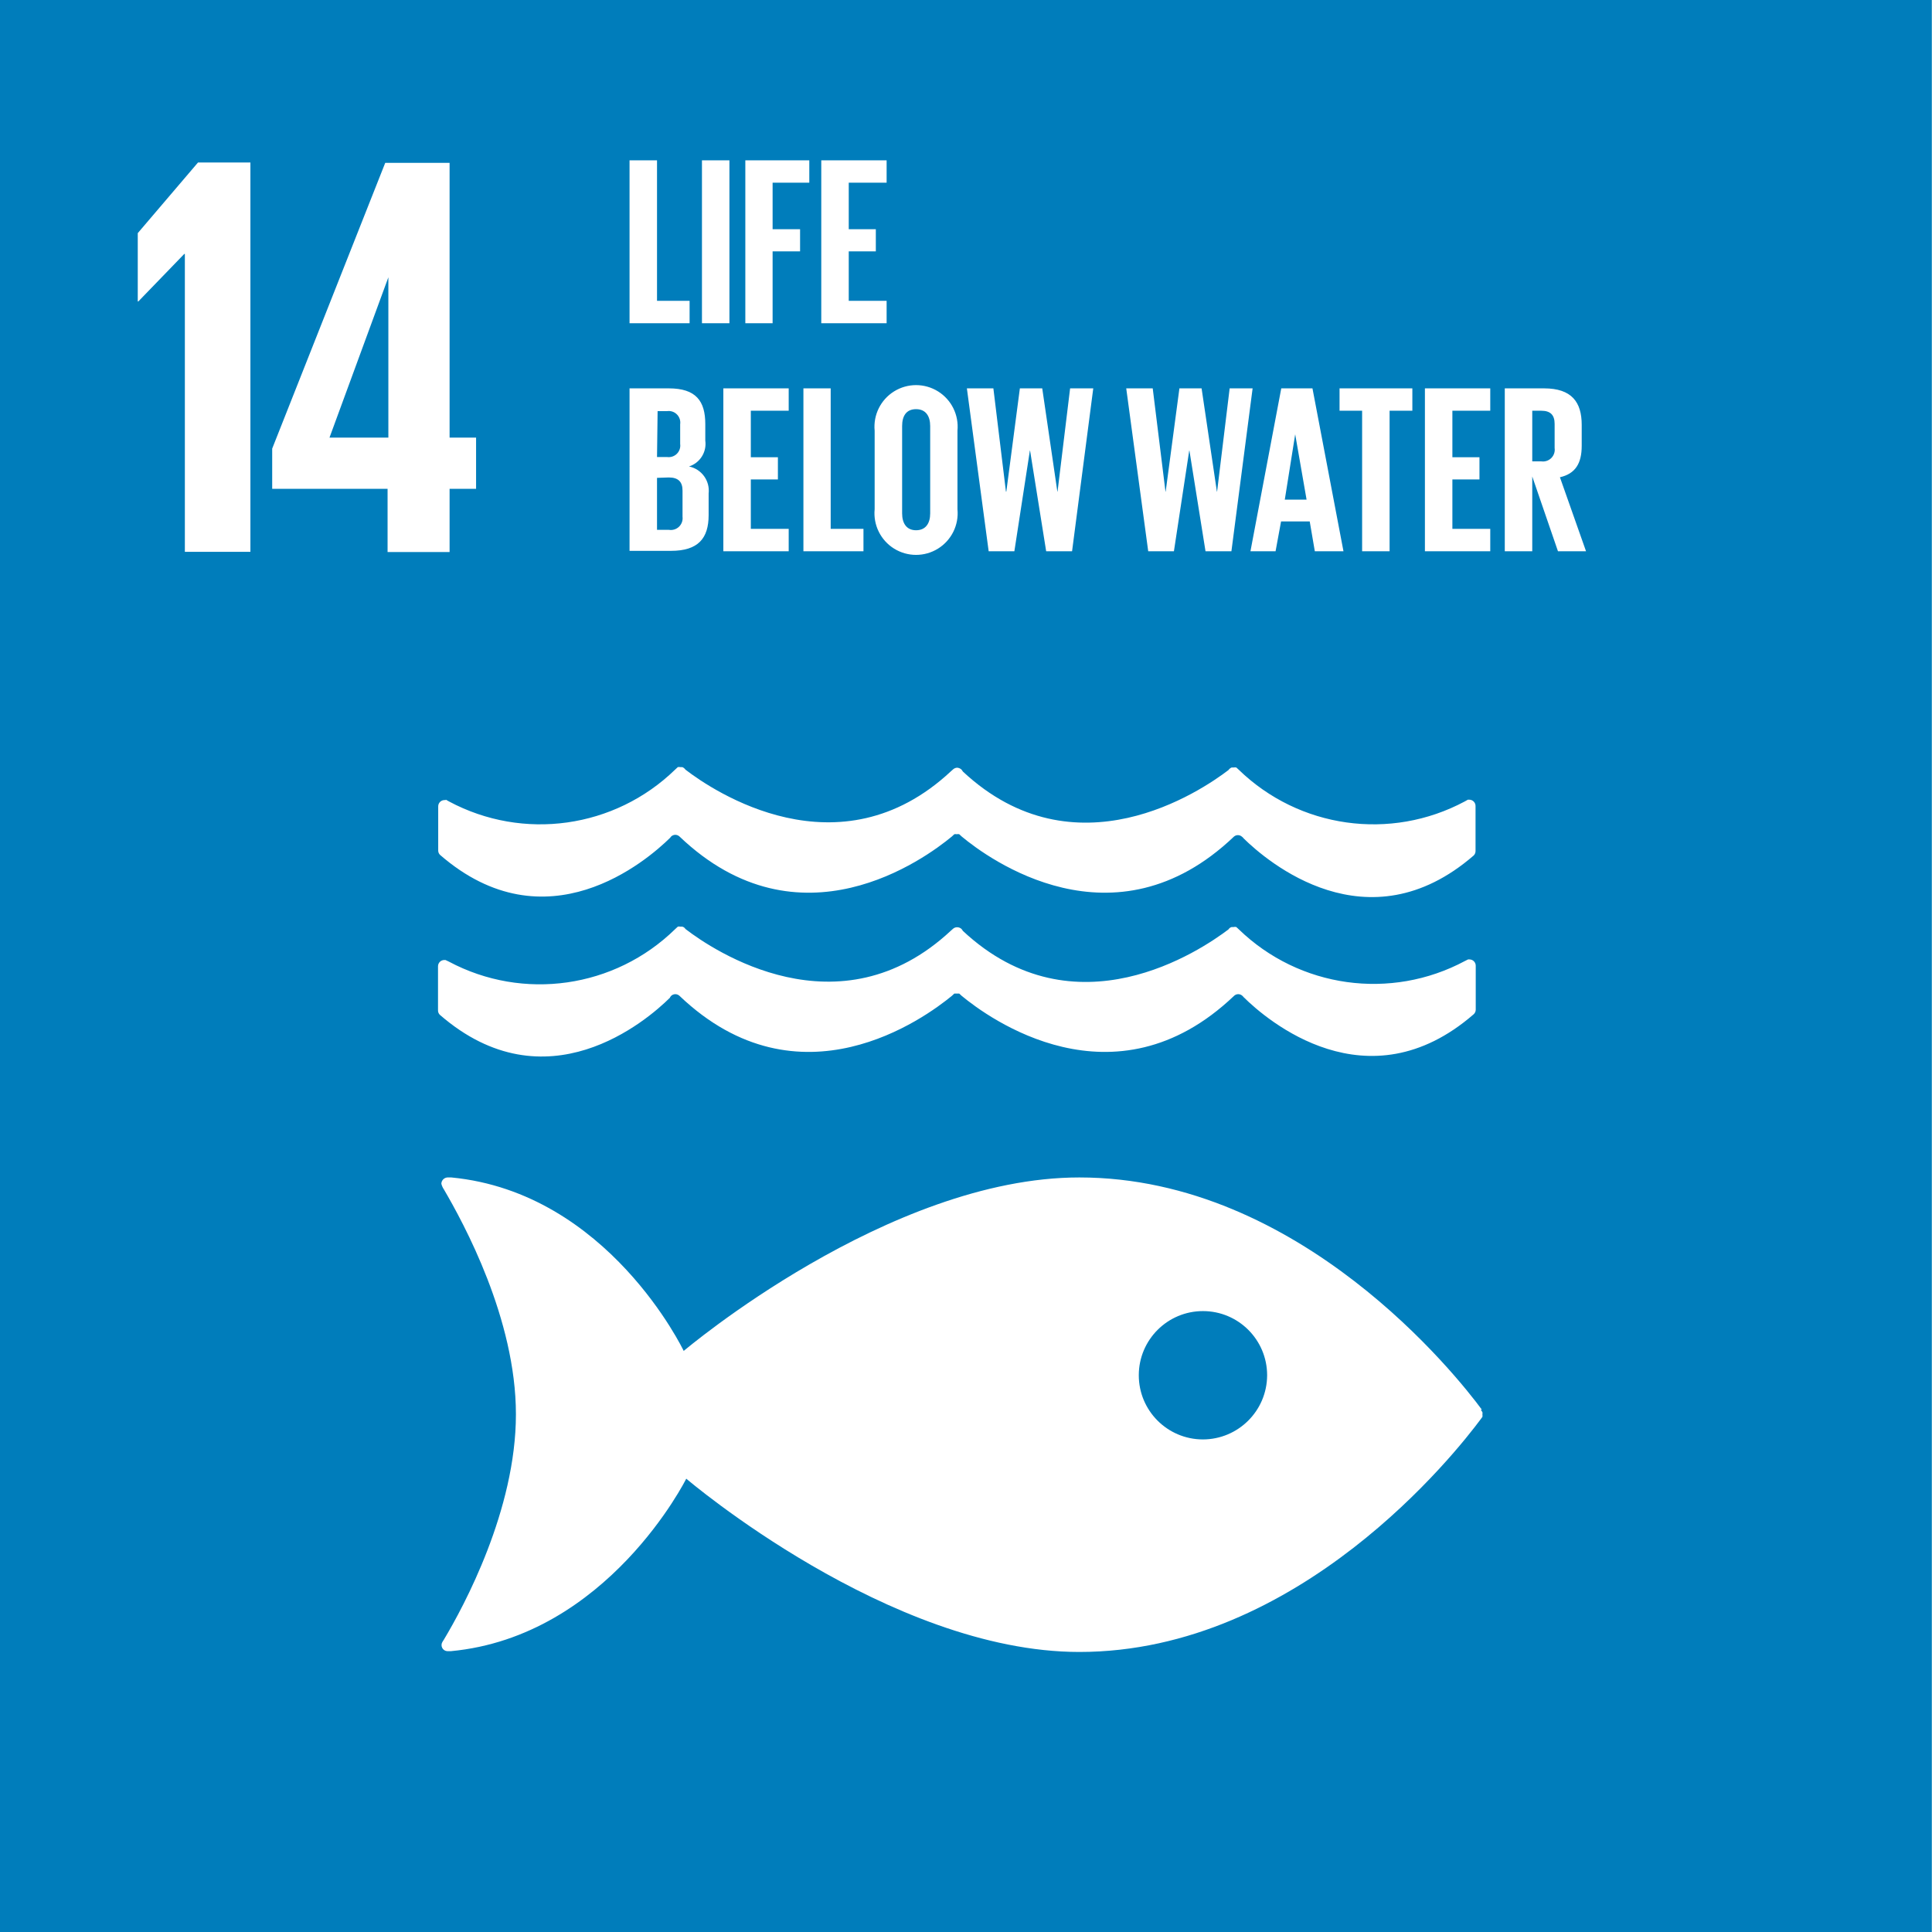
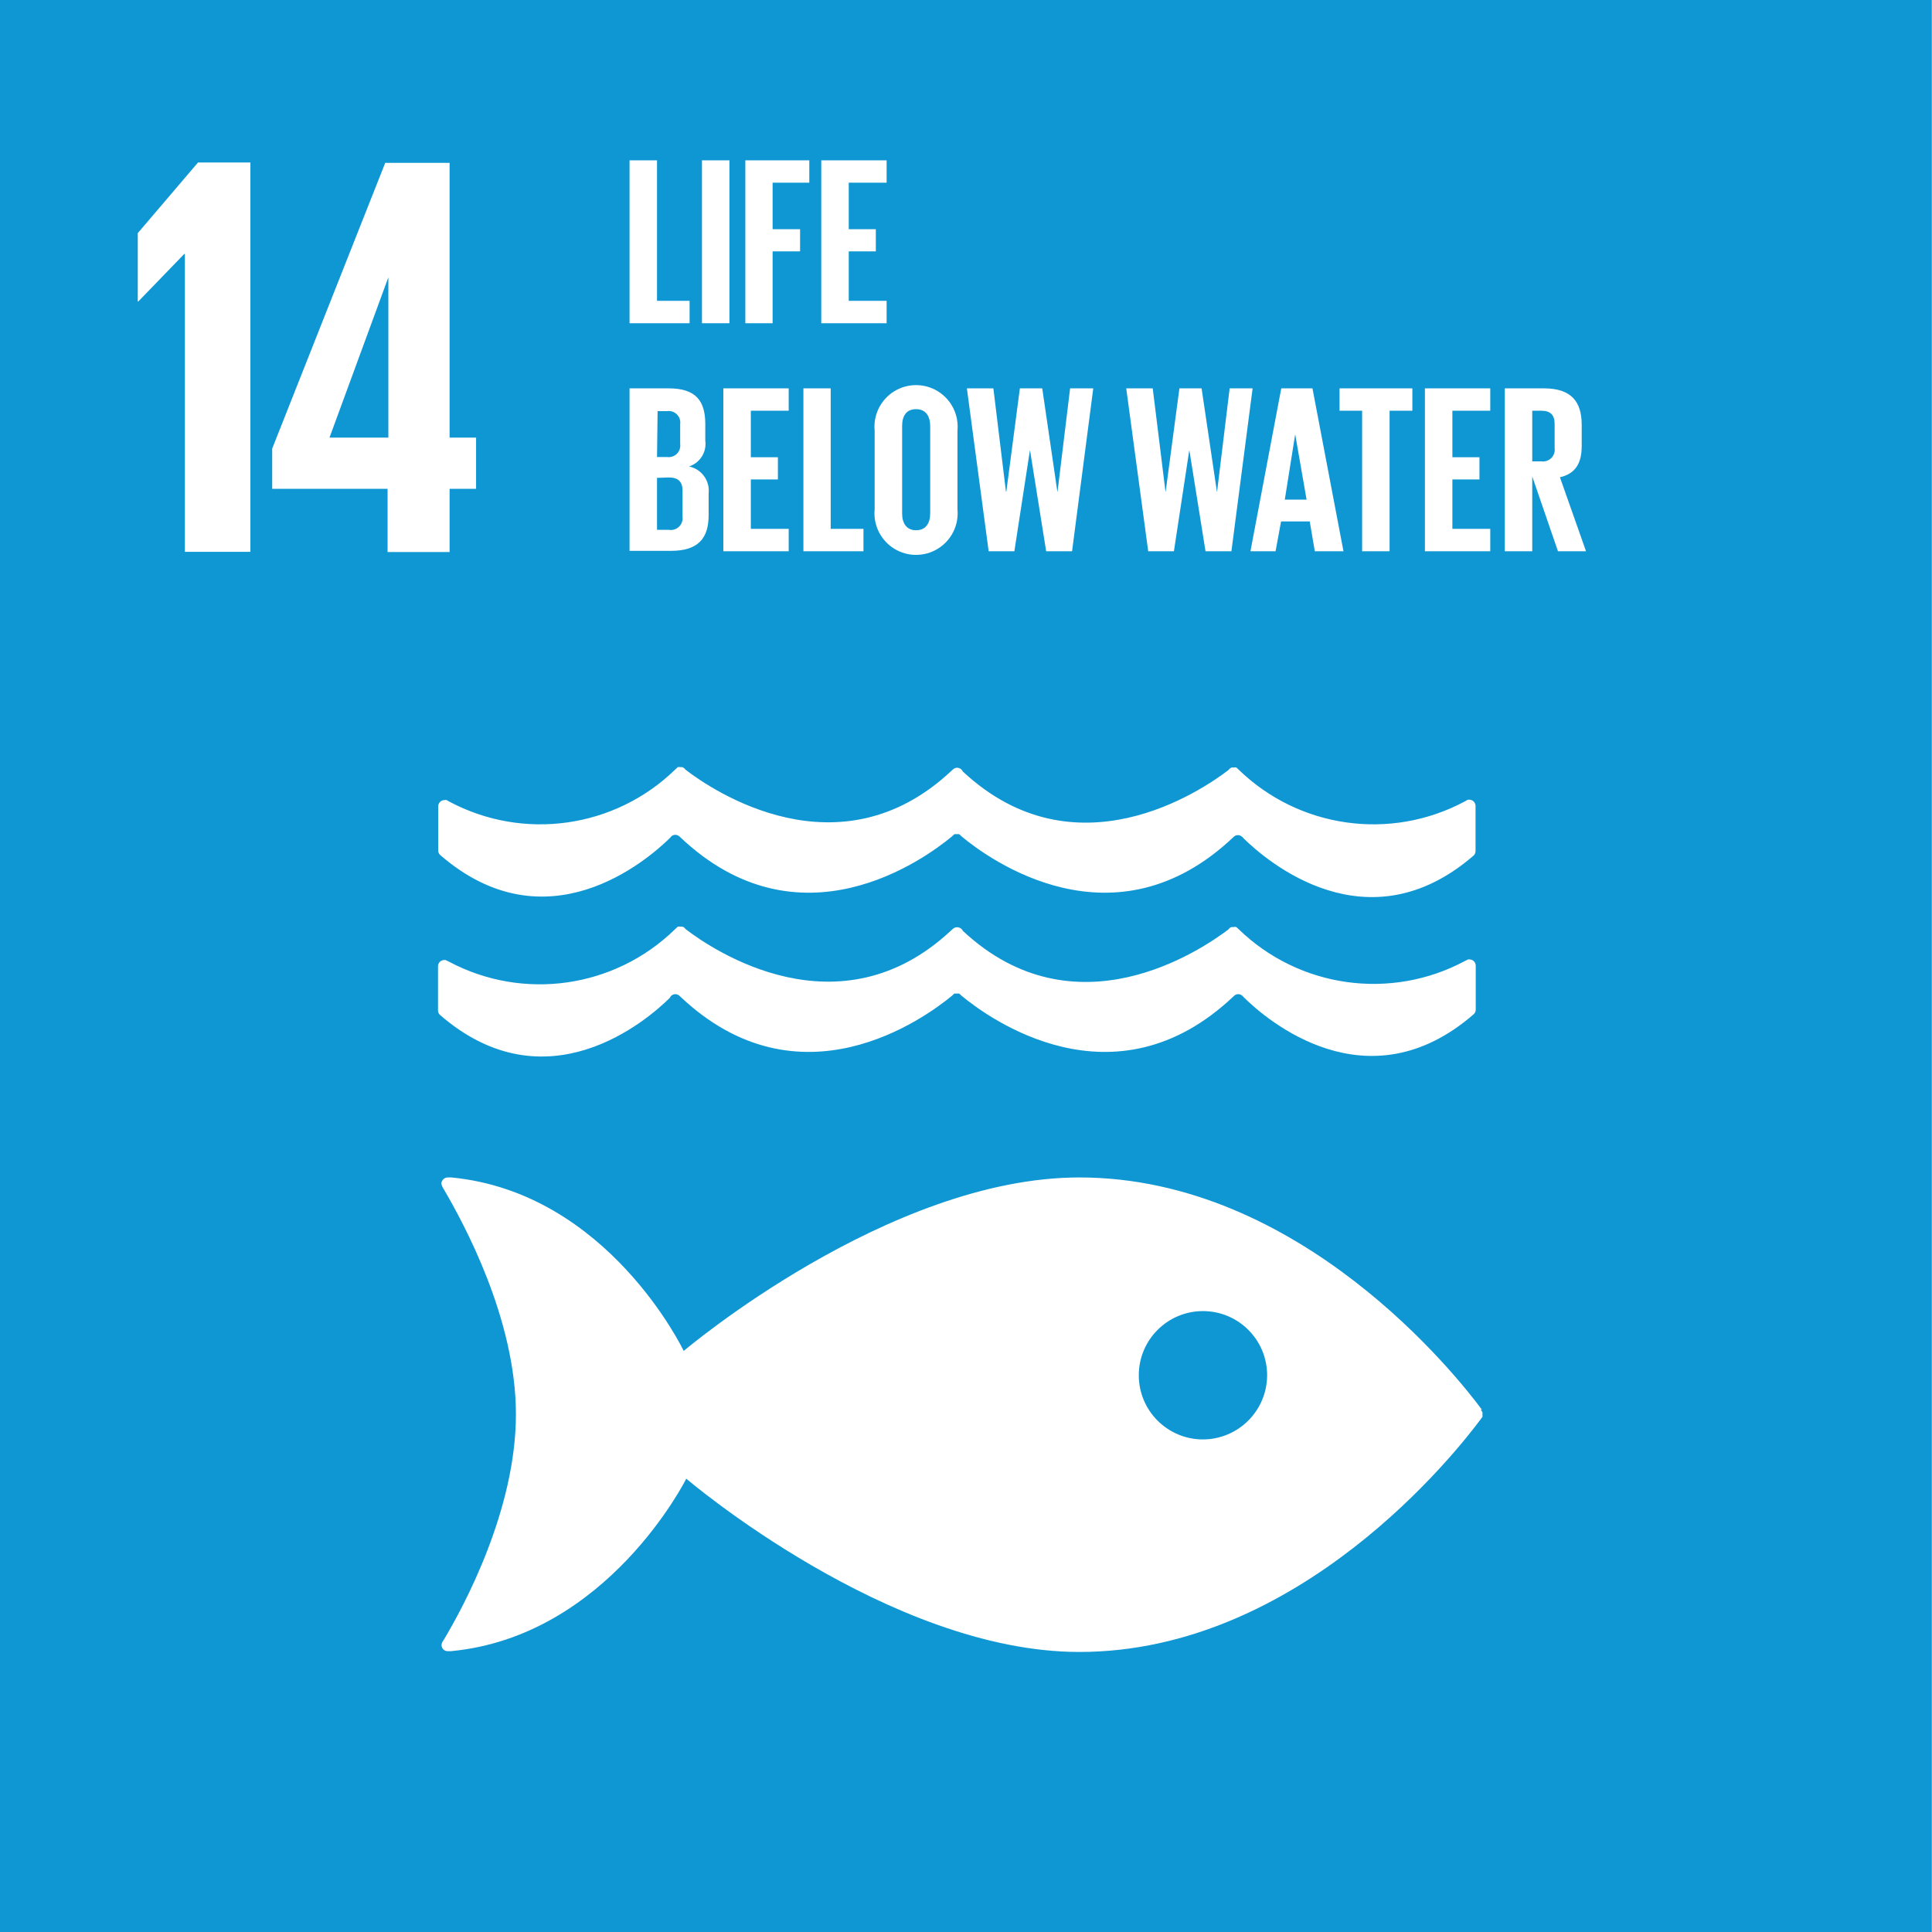
<svg xmlns="http://www.w3.org/2000/svg" viewBox="0 0 98.44 98.45">
-   <path fill="#007dbb" d="M0 0h98.44v98.45H0z" />
+   <path fill="#0f97d4" d="M0 0h98.44v98.45H0z" />
  <path fill="#fff" d="M75.51 71.83C74.27 70.15 66.27 60 55 60c-9.74 0-20.16 8.84-20.16 8.84S31 60.77 23 60h-.2a.33.33 0 0 0-.31.32.9.9 0 0 0 .13.29c1 1.71 3.67 6.59 3.67 11.46s-2.65 9.78-3.67 11.48l-.07.11a.31.31 0 0 0 .25.48h.17c8-.75 12-8.79 12-8.79S45.31 84.18 55 84.18c11.22 0 19.22-10.2 20.46-11.87l.08-.11a.33.33 0 0 0 0-.12.31.31 0 0 0 0-.12l-.08-.12m-14.17 1.51a3.27 3.27 0 1 1 3.28-3.27 3.28 3.28 0 0 1-3.28 3.27M34.15 50.81a.38.38 0 0 1 .08-.09.34.34 0 0 1 .18-.06.31.31 0 0 1 .22.09c6.12 5.83 12.53 1.1 13.87 0l.13-.12h.25l.13.12c1.33 1.1 7.75 5.83 13.87 0a.31.31 0 0 1 .22-.09.32.32 0 0 1 .18.06.38.38 0 0 1 .09.09c1.18 1.17 6.31 5.58 11.73.87a.32.32 0 0 0 .1-.23v-2.24a.32.32 0 0 0-.32-.32h-.07l-.16.08a9.87 9.87 0 0 1-11.52-1.61l-.13-.12a.25.25 0 0 0-.14 0h-.1a.27.27 0 0 0-.16.12c-1.4 1.06-7.81 5.41-13.53.08l-.07-.1a.33.33 0 0 0-.23-.09.31.31 0 0 0-.22.09l-.09.08c-5.71 5.33-12.13 1-13.53-.08a.26.26 0 0 0-.16-.12h-.1a.26.26 0 0 0-.13 0l-.14.13A9.86 9.86 0 0 1 22.87 49l-.17-.08h-.06a.32.32 0 0 0-.32.32v2.24a.31.31 0 0 0 .09.23c5.42 4.71 10.55.3 11.73-.87M22.71 40.77h-.06a.32.32 0 0 0-.32.33v2.23a.31.31 0 0 0 .09.23c5.42 4.71 10.54.3 11.73-.87a.31.31 0 0 1 .08-.09.33.33 0 0 1 .18-.06.32.32 0 0 1 .22.09c6.12 5.84 12.53 1.11 13.87 0l.13-.12a.28.28 0 0 1 .12 0 .29.29 0 0 1 .13 0l.13.12c1.33 1.11 7.75 5.84 13.87 0a.31.31 0 0 1 .4 0 .34.34 0 0 1 .09.09c1.19 1.17 6.31 5.57 11.73.87a.32.32 0 0 0 .09-.23v-2.28a.32.32 0 0 0-.32-.33h-.07l-.16.09a9.86 9.86 0 0 1-11.52-1.62l-.12-.11a.33.33 0 0 0-.14 0h-.1a.36.36 0 0 0-.16.13c-1.4 1.07-7.81 5.41-13.53.08l-.07-.1a.36.36 0 0 0-.23-.1.34.34 0 0 0-.22.1l-.09.08c-5.71 5.33-12.13 1-13.53-.08a.36.36 0 0 0-.16-.13h-.1a.36.36 0 0 0-.13 0l-.14.13a9.86 9.86 0 0 1-11.52 1.62l-.16-.09M12.76 8.28v19.84H9.42V12.94h-.03l-2.34 2.42h-.03v-3.48l3.07-3.6h2.67zM22.91 28.13v-3.22h1.35V22.3h-1.35v-14h-3.28l-5.76 14.56v2.05h5.88v3.22zm-6.12-5.83l3-8.17v8.17zM32.08 8.17h1.4v7.16h1.66v1.14h-3.06v-8.3zM35.77 8.17h1.4v8.3h-1.4zM37.98 8.17h3.26v1.14h-1.87v2.37h1.4v1.13h-1.4v3.66h-1.39v-8.3zM41.85 8.17h3.33v1.14h-1.93v2.37h1.38v1.13h-1.38v2.52h1.93v1.14h-3.33v-8.3zM32.08 19.79h2c1.39 0 1.86.65 1.86 1.82v.84a1.21 1.21 0 0 1-.83 1.32 1.26 1.26 0 0 1 1 1.38v1.1c0 1.18-.53 1.82-1.92 1.82h-2.11zm1.4 3.5H34a.59.59 0 0 0 .66-.67v-1a.59.59 0 0 0-.67-.67h-.48zm0 1.06V27h.61a.6.6 0 0 0 .69-.67V25c0-.44-.21-.67-.7-.67zM36.86 19.79h3.33v1.14h-1.93v2.37h1.38v1.13h-1.38v2.52h1.93v1.14h-3.33v-8.3zM40.94 19.79h1.39v7.16H44v1.14h-3.06v-8.3zM44.57 25.95v-4a2.12 2.12 0 1 1 4.22 0v4a2.12 2.12 0 1 1-4.22 0m2.83.22v-4.46c0-.5-.22-.86-.72-.86s-.71.35-.71.86v4.45c0 .5.22.86.71.86s.72-.35.72-.86M52.48 22.96l-.79 5.13h-1.31l-1.11-8.3h1.35l.64 5.26h.02l.69-5.26h1.14l.77 5.26h.01l.64-5.26h1.18l-1.08 8.3h-1.32l-.82-5.13h-.01zM60.6 22.96l-.78 5.13h-1.31l-1.12-8.3h1.35l.65 5.26h.01l.7-5.26h1.13l.78 5.26h.01l.64-5.26h1.17l-1.08 8.3h-1.32l-.82-5.13h-.01zM63.72 28.09l1.57-8.3h1.59l1.58 8.3H67l-.26-1.52h-1.46L65 28.09zm1.75-2.63h1.11L66 22.13zM68.26 19.79h3.71v1.14h-1.16v7.16h-1.4v-7.16h-1.15v-1.14zM72.61 19.79h3.33v1.14h-1.93v2.37h1.38v1.13h-1.38v2.52h1.93v1.14h-3.33v-8.3zM78.08 24.28v3.81h-1.4v-8.3h2c1.41 0 1.92.7 1.92 1.86v1.07c0 .89-.32 1.42-1.11 1.6l1.33 3.77h-1.43zm0-3.35v2.58h.46a.6.6 0 0 0 .68-.68V21.6c0-.45-.21-.67-.68-.67z" />
</svg>
